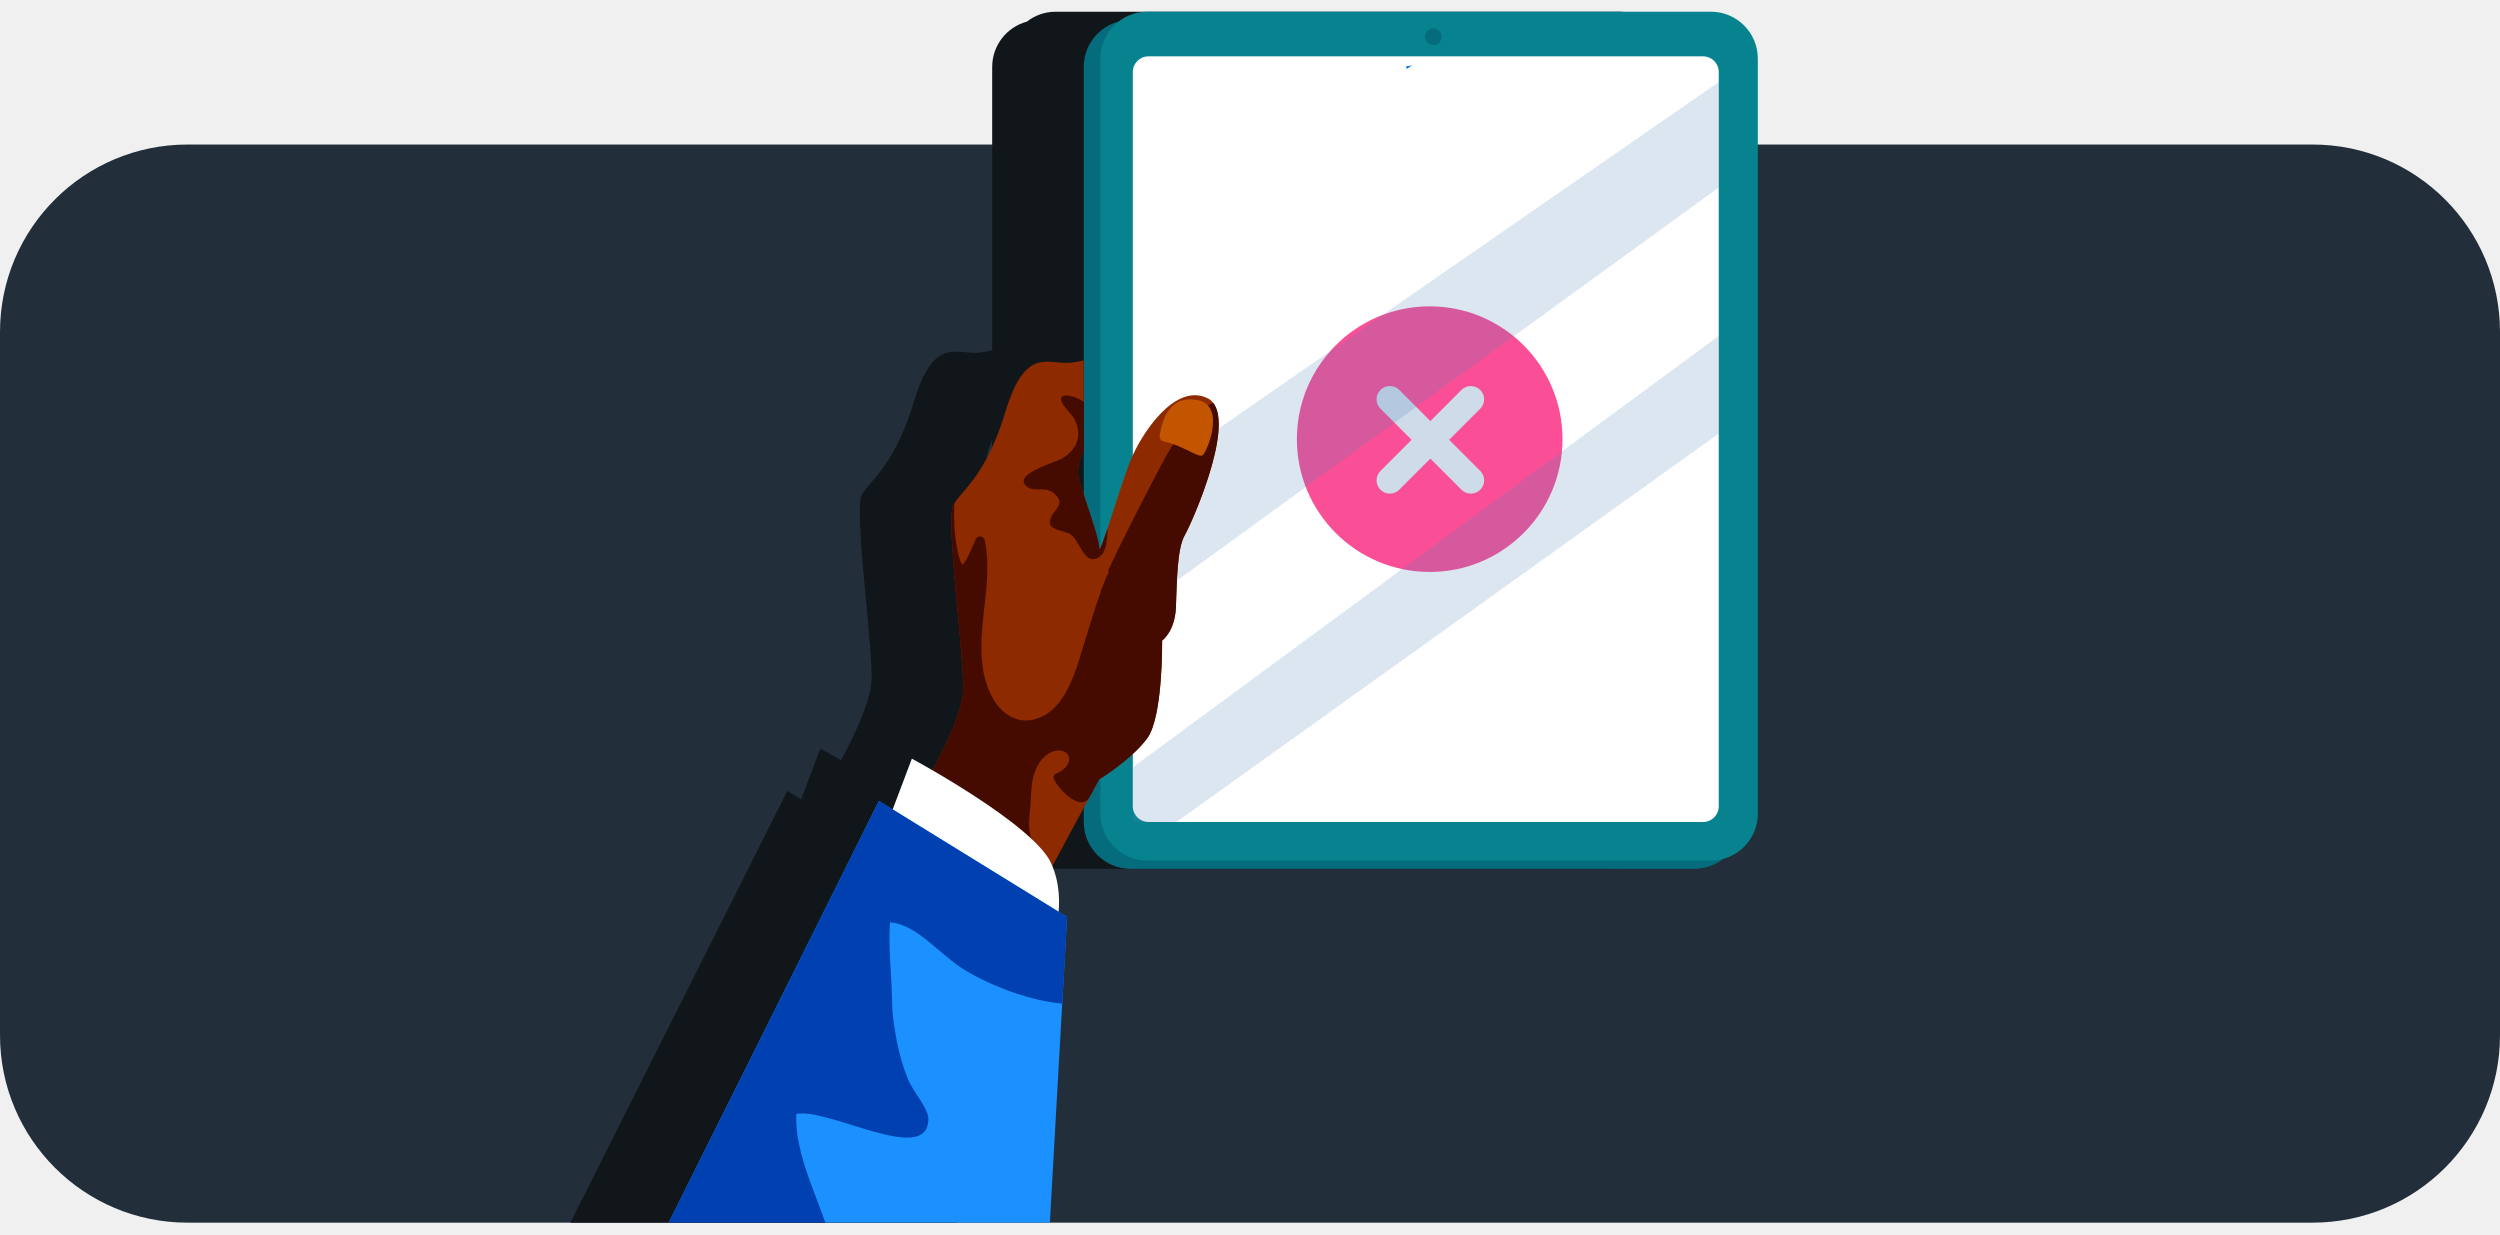
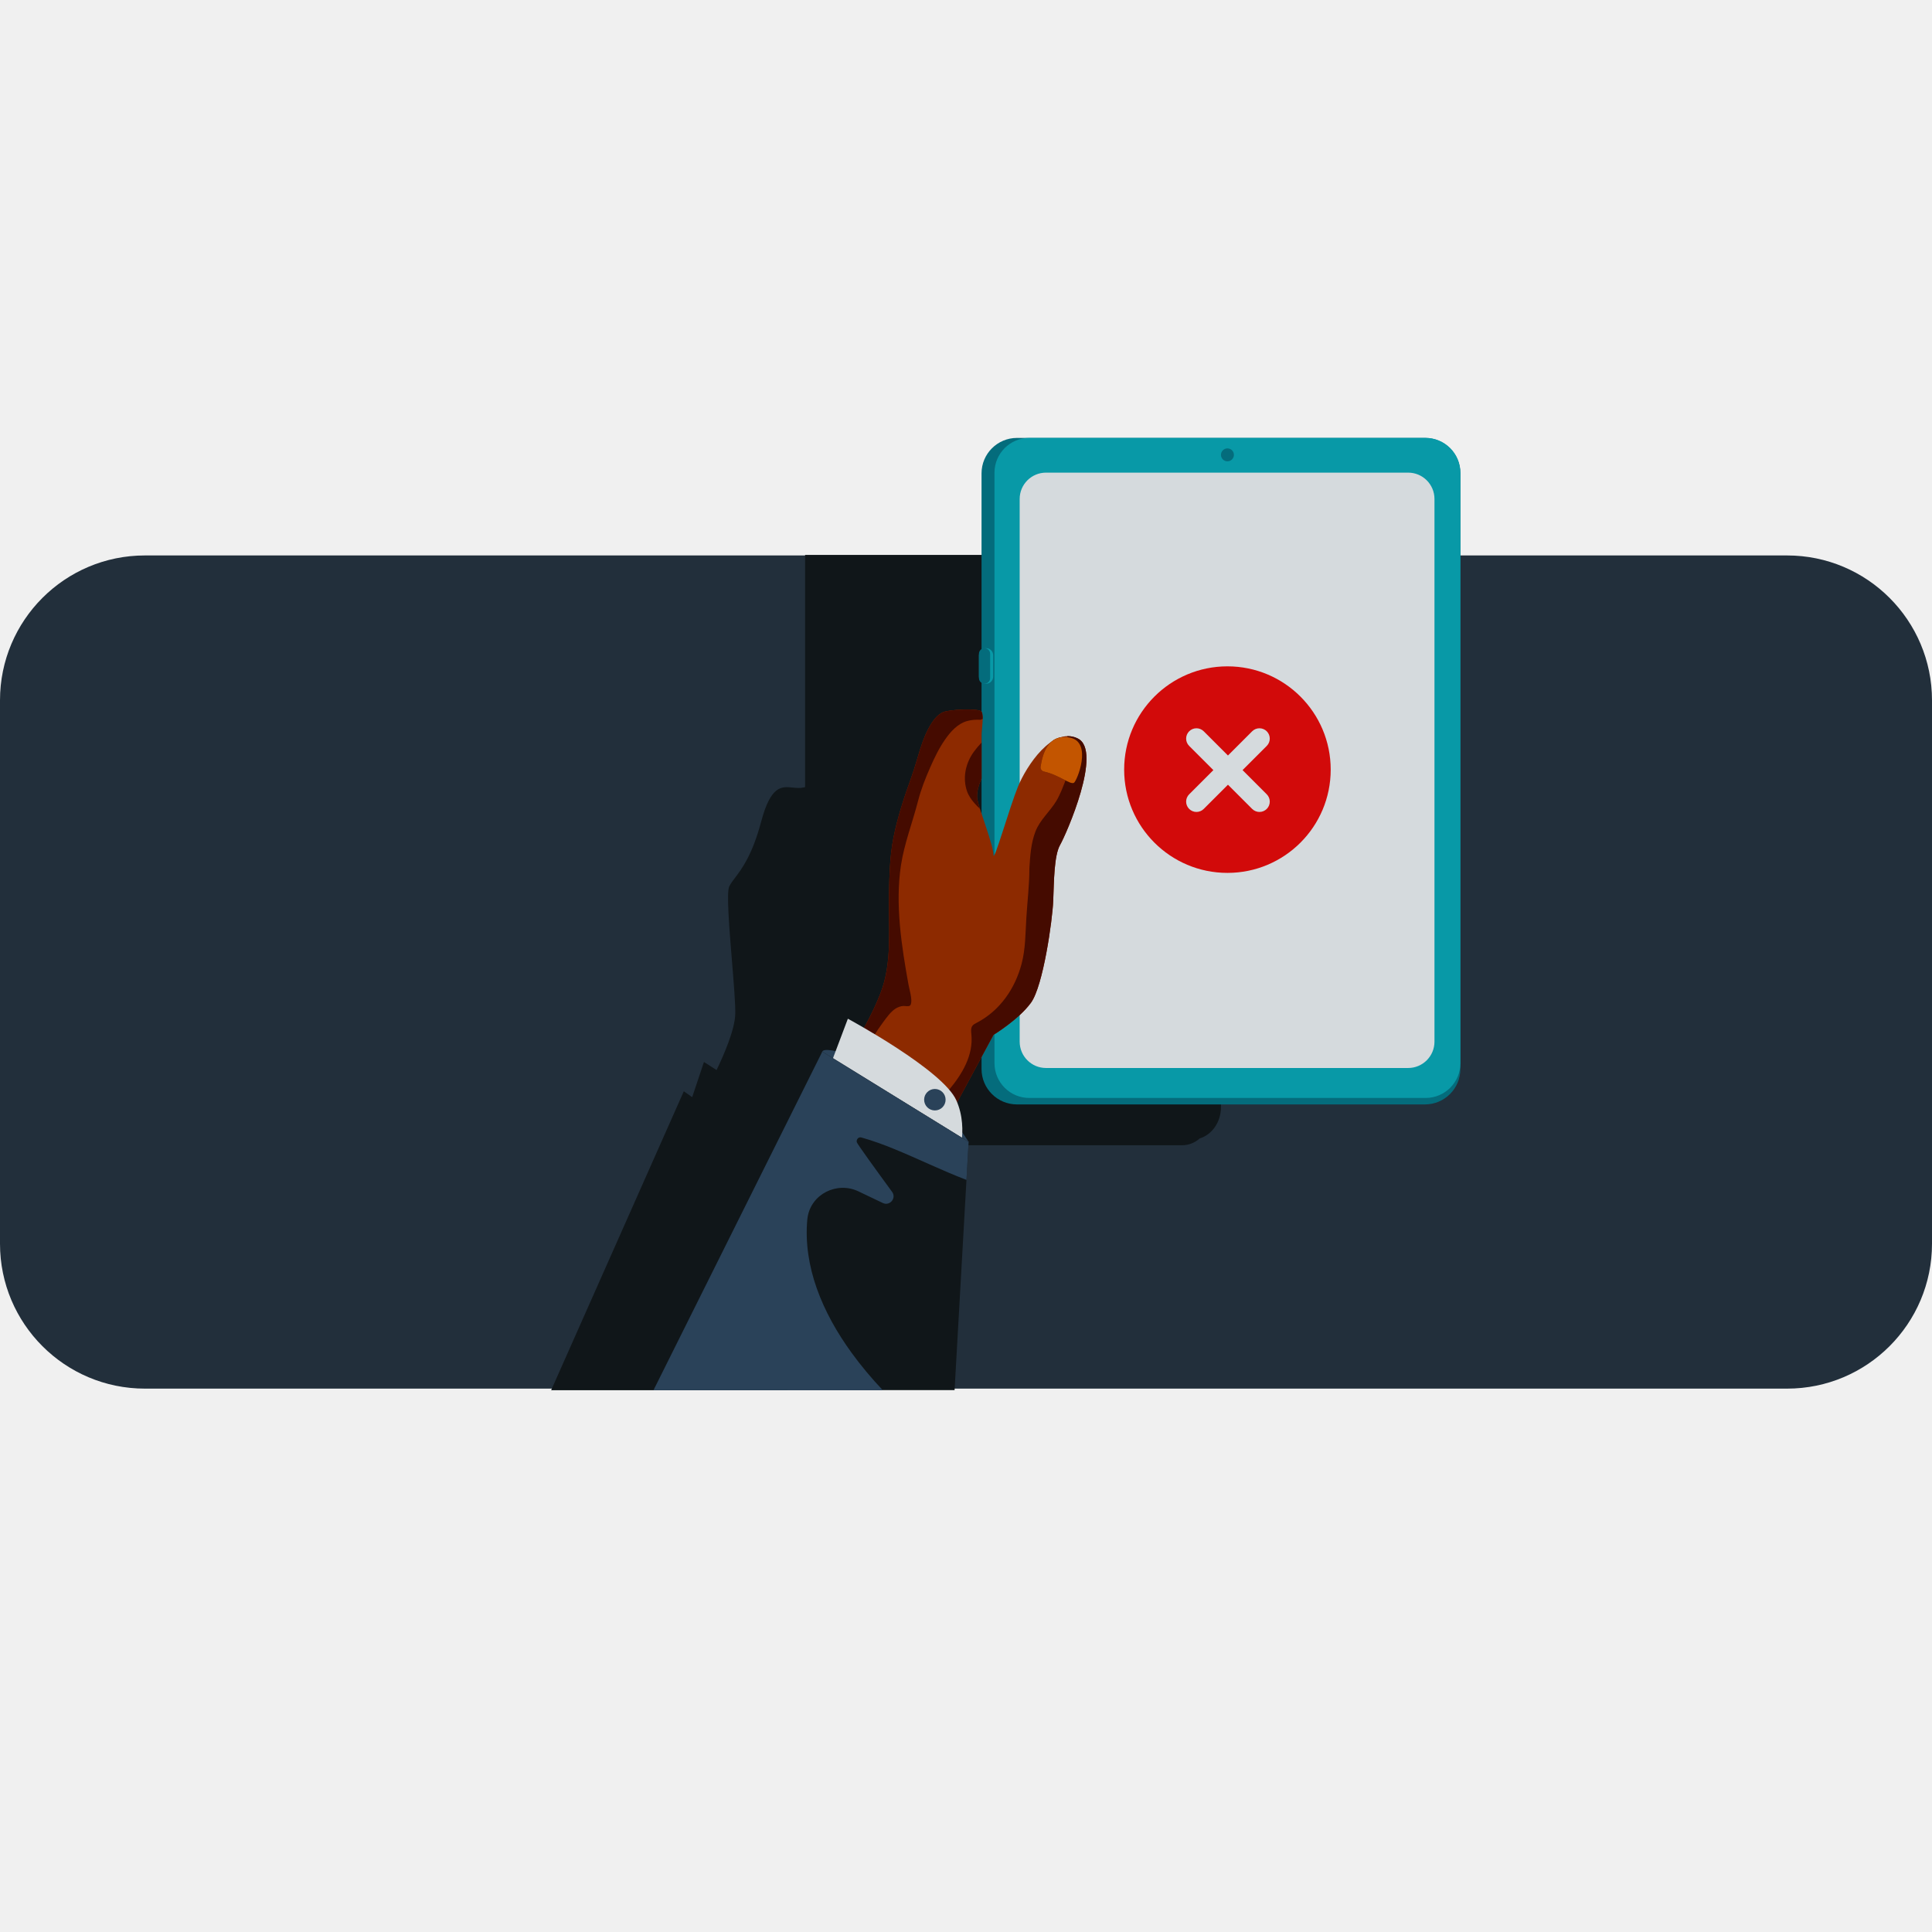
- <svg xmlns="http://www.w3.org/2000/svg" width="160" height="79" viewBox="0 0 160 79" fill="none">
-   <rect y="9.25" width="160" height="69" rx="12" fill="#222F3B" />
-   <path fill-rule="evenodd" clip-rule="evenodd" d="M102.574 55.607C103.271 55.607 103.912 55.369 104.421 54.971C105.699 54.627 106.64 53.461 106.64 52.074V3.75C106.64 2.093 105.296 0.75 103.64 0.75H67.565C66.869 0.75 66.228 0.987 65.719 1.385C64.441 1.729 63.5 2.896 63.5 4.283V22.422C63.136 22.501 62.843 22.555 62.653 22.572C62.366 22.596 62.08 22.57 61.795 22.543C60.637 22.434 59.503 22.328 58.492 25.692C57.566 28.77 56.47 30.048 55.754 30.884C55.53 31.145 55.343 31.362 55.21 31.578C55.188 31.612 55.168 31.648 55.149 31.681C54.847 32.247 55.155 35.566 55.438 38.613C55.627 40.66 55.806 42.584 55.78 43.47C55.74 44.903 54.609 47.212 53.821 48.656C53.024 48.193 52.499 47.91 52.499 47.91L51.271 51.16L50.395 50.62L50.392 50.618L36.502 78.25H47.399H61.25L62.121 63.591L62.125 63.591L62.438 58.046L61.892 57.709C61.966 56.85 61.909 55.812 61.492 54.782L63.5 51.057V55.607H102.574ZM63.5 28.154V31.022C63.343 30.544 63.214 30.133 63.16 29.884C63.064 29.433 63.23 28.737 63.5 28.154Z" fill="#101619" />
-   <rect x="69.36" y="1.282" width="42.075" height="54.324" rx="3" fill="#046C7C" />
-   <rect x="70.425" y="0.75" width="42.075" height="54.324" rx="3" fill="#07838F" />
-   <rect x="72.5" y="3.606" width="37.5" height="49" rx="1" fill="white" />
-   <circle cx="91.729" cy="2.348" r="0.533" fill="#046C7C" />
-   <path d="M90.368 4.169C90.284 4.201 90.196 4.223 90.104 4.228C90.072 4.23 90.04 4.228 90.008 4.225C90.008 4.264 90.01 4.301 90.011 4.34C90.011 4.357 90.008 4.408 90.021 4.409C90.03 4.409 90.06 4.387 90.067 4.384C90.094 4.369 90.121 4.352 90.147 4.335C90.204 4.298 90.26 4.259 90.314 4.218C90.34 4.2 90.365 4.178 90.389 4.157C90.382 4.161 90.375 4.164 90.367 4.167L90.368 4.169Z" fill="#0070F2" />
-   <path d="M100 28.106C100 32.801 96.194 36.606 91.5 36.606C86.806 36.606 83 32.801 83 28.106C83 23.412 86.806 19.606 91.5 19.606C96.194 19.606 100 23.412 100 28.106Z" fill="#FA4F96" />
-   <path d="M93.535 24.956C93.867 24.624 94.405 24.624 94.736 24.956C95.068 25.288 95.068 25.825 94.736 26.157L92.744 28.149L94.736 30.141C95.068 30.473 95.068 31.011 94.736 31.343C94.405 31.674 93.867 31.674 93.535 31.343L91.543 29.35L89.551 31.343C89.219 31.674 88.681 31.674 88.35 31.343C88.018 31.011 88.018 30.473 88.35 30.141L90.342 28.149L88.35 26.157C88.018 25.825 88.018 25.288 88.35 24.956C88.681 24.624 89.219 24.624 89.551 24.956L91.543 26.948L93.535 24.956Z" fill="#CEDBE8" />
-   <path opacity="0.2" d="M71.75 31.75L110 5.25V12L71.75 39.75V31.75Z" fill="#4D82B8" />
-   <path opacity="0.2" d="M110 27.75L75.293 52.606H72.5V49.106L110 21.5V27.75Z" fill="#4D82B8" />
-   <mask id="mask0_4038_85490" style="mask-type:alpha" maskUnits="userSpaceOnUse" x="41" y="19" width="39" height="60">
-     <path d="M64.11 19.25L41 78.25H68L79.36 24.75L75.86 25.25L73.86 26.5L69.36 30V19.25H64.11Z" fill="#D9D9D9" />
-   </mask>
-   <g mask="url(#mask0_4038_85490)">
-     <path d="M58.931 50.606C58.931 50.606 61.58 46.32 61.642 44.113C61.705 41.906 60.507 33.269 61.011 32.325C61.516 31.38 63.091 30.527 64.352 26.336C65.613 22.144 67.063 23.34 68.513 23.215C69.963 23.088 77.276 20.819 77.718 21.323C78.159 21.827 78.537 23.971 76.394 24.98C74.25 25.989 70.909 27.691 70.278 27.754C69.647 27.816 68.828 29.646 69.017 30.527C69.207 31.409 70.341 34.31 70.341 35.066C70.341 35.823 71.664 31.157 72.358 29.454C73.052 27.752 75.194 24.474 77.276 25.483C79.356 26.491 76.33 33.364 75.826 34.245C75.321 35.127 75.321 37.271 75.259 38.848C75.196 40.424 74.375 40.993 74.375 40.993C74.375 40.993 74.438 45.848 73.429 47.234C72.421 48.62 70.341 49.882 70.341 49.882L66.873 56.313L58.93 50.608L58.931 50.606Z" fill="#8D2A00" />
-     <path d="M77.012 22.638C77.073 22.924 77.036 23.224 76.887 23.477C76.773 23.672 76.626 23.809 76.43 23.911C75.963 24.153 75.428 24.297 74.91 24.383C74.643 24.427 74.368 24.456 74.098 24.437C73.903 24.423 73.688 24.388 73.531 24.266C73.466 24.215 73.416 24.151 73.385 24.073C73.382 24.065 73.372 24.012 73.367 24.011C73.353 24.005 73.289 24.083 73.279 24.095C73.218 24.165 73.172 24.244 73.14 24.33C73.03 24.632 73.084 24.967 72.95 25.263C72.873 25.434 72.74 25.579 72.585 25.681C72.382 25.813 72.167 25.93 71.947 26.031C71.532 26.224 71.075 26.356 70.615 26.343C70.432 26.337 70.253 26.297 70.089 26.217C69.936 26.145 69.803 26.041 69.671 25.94C69.412 25.74 69.146 25.556 68.838 25.442C68.684 25.385 68.523 25.339 68.361 25.319C68.237 25.303 68.073 25.293 67.973 25.383C67.87 25.474 67.909 25.628 67.958 25.738C68.022 25.882 68.121 26.011 68.217 26.134C68.32 26.265 68.43 26.388 68.537 26.515C68.618 26.613 68.706 26.713 68.765 26.826C68.933 27.15 69.034 27.517 69.007 27.883C68.957 28.573 68.435 29.121 67.835 29.412C67.674 29.49 67.503 29.548 67.337 29.61C67.09 29.705 66.843 29.8 66.599 29.908C66.362 30.013 66.127 30.128 65.914 30.275C65.76 30.382 65.577 30.524 65.528 30.717C65.474 30.929 65.651 31.128 65.829 31.216C66.166 31.384 66.577 31.287 66.938 31.341C67.112 31.369 67.281 31.428 67.417 31.545C67.56 31.666 67.711 31.809 67.779 31.99C67.879 32.261 67.686 32.489 67.53 32.692C67.361 32.912 67.139 33.218 67.202 33.514C67.251 33.746 67.498 33.849 67.698 33.916C67.929 33.993 68.173 34.037 68.4 34.136C68.606 34.225 68.731 34.374 68.85 34.56C68.997 34.79 69.121 35.036 69.273 35.264C69.407 35.466 69.578 35.697 69.821 35.769C70.099 35.85 70.4 35.654 70.561 35.44C70.766 35.168 70.816 34.79 70.847 34.46C70.867 34.249 70.874 34.036 70.882 33.822C70.569 34.767 70.344 35.378 70.344 35.066C70.344 34.31 69.209 31.409 69.021 30.527C68.831 29.644 69.652 27.817 70.282 27.754C70.913 27.691 74.254 25.989 76.398 24.98C78.542 23.972 78.163 21.827 77.721 21.323C77.604 21.189 77.008 21.25 76.166 21.415C76.574 21.716 76.91 22.149 77.014 22.64L77.012 22.638Z" fill="#450B00" />
-     <path d="M67.334 55.349C66.828 54.931 66.278 54.398 66.034 53.776C65.782 53.137 65.86 52.44 65.927 51.775C65.99 51.155 65.965 50.527 66.088 49.915C66.19 49.412 66.389 48.916 66.736 48.539C66.997 48.255 67.354 48.038 67.738 48.029C68.016 48.024 68.32 48.16 68.407 48.422C68.488 48.669 68.354 48.938 68.175 49.128C68.017 49.295 67.824 49.427 67.613 49.514C67.554 49.537 67.489 49.561 67.454 49.613C67.4 49.691 67.428 49.798 67.466 49.886C67.713 50.477 69.177 52.045 69.75 50.983C69.948 50.617 70.145 50.251 70.343 49.886C70.343 49.886 72.422 48.625 73.431 47.237C74.44 45.85 74.377 40.996 74.377 40.996C74.377 40.996 75.196 40.429 75.26 38.852C75.323 37.277 75.323 35.132 75.827 34.249C76.296 33.428 78.943 27.436 77.643 25.784C77.506 25.84 77.374 25.913 77.261 25.986C76.799 26.278 76.406 26.674 76.056 27.091C75.252 28.045 74.627 29.147 74.057 30.252C73.003 32.291 71.938 34.32 70.97 36.403C70.933 36.481 70.901 36.586 70.965 36.645C71.03 36.705 71.138 36.557 71.052 36.547C70.713 36.547 69.121 42.14 68.891 42.772C68.464 43.949 67.865 45.303 66.667 45.873C65.283 46.533 64.032 45.752 63.402 44.435C62.695 42.956 62.744 41.235 62.918 39.603C63.103 37.889 63.367 36.229 63.015 34.559C62.957 34.29 62.588 34.242 62.465 34.488C62.17 35.077 61.967 35.748 61.595 36.161C61.387 35.806 61.301 35.358 61.228 34.951C61.067 34.049 61.05 33.137 61.07 32.222C61.048 32.255 61.028 32.291 61.01 32.325C60.505 33.271 61.703 41.908 61.641 44.114C61.578 46.32 58.93 50.607 58.93 50.607L66.873 56.312L67.374 55.381C67.361 55.369 67.346 55.359 67.332 55.347L67.334 55.349Z" fill="#450B00" />
-     <path d="M56.653 53.069L58.359 48.554C58.359 48.554 66.186 52.767 67.289 55.277C68.393 57.785 67.289 60.395 67.289 60.395L56.653 53.069Z" fill="white" />
-     <path d="M42.36 79.124L56.252 51.262L68.295 58.688L67.141 79.124H42.36Z" fill="#1B90FF" />
-     <path d="M59.293 72.223C59.298 72.213 59.302 72.204 59.307 72.194C59.369 72.049 59.395 71.891 59.412 71.73C59.444 71.424 59.32 71.152 59.18 70.882C58.838 70.228 58.339 69.657 58.07 68.967C57.675 67.957 57.411 66.902 57.256 65.829C57.178 65.294 57.1 64.746 57.097 64.205C57.092 63.614 57.059 63.022 57.026 62.433C56.961 61.345 56.878 60.252 56.955 59.162C56.955 59.157 56.955 59.151 56.955 59.146C56.958 59.109 56.958 59.072 56.961 59.035C56.961 59.031 56.965 59.028 56.968 59.028C58.031 59.118 58.936 59.849 59.725 60.504C60.121 60.834 60.507 61.174 60.911 61.495C61.282 61.791 61.669 62.049 62.084 62.281C63.021 62.805 64.01 63.24 65.03 63.58C65.968 63.892 66.973 64.137 67.985 64.235L68.298 58.69L56.256 51.264L42.362 79.126C42.362 79.126 53.121 79.126 53.138 79.126C53.16 79.126 52.06 76.198 51.977 75.975C51.432 74.511 50.896 72.881 50.964 71.302C50.964 71.299 50.965 71.297 50.969 71.295C51.057 71.278 51.145 71.268 51.234 71.265C51.734 71.243 52.24 71.36 52.72 71.48C53.345 71.636 53.959 71.83 54.573 72.02C55.205 72.214 55.834 72.411 56.476 72.568C57.015 72.7 57.576 72.817 58.134 72.803C58.532 72.793 58.975 72.7 59.219 72.356C59.226 72.348 59.231 72.338 59.237 72.329C59.259 72.296 59.278 72.262 59.295 72.226L59.293 72.223Z" fill="#0040B0" />
-     <path d="M74.22 27.878C74.191 28.052 74.309 28.22 74.489 28.257C75.743 28.519 76.645 29.299 76.962 29.142C77.205 29.022 78.519 25.962 76.643 25.605C74.768 25.247 74.36 27.018 74.221 27.878H74.22Z" fill="#C35500" />
+ <svg xmlns="http://www.w3.org/2000/svg" width="160" height="160" viewBox="0 0 160 160" fill="none">
+   <g clip-path="url(#clip0_4211_44390)">
+     <rect y="46" width="160" height="69" rx="12" fill="#222F3B" />
+     <path fill-rule="evenodd" clip-rule="evenodd" d="M97.901 94.844C98.452 94.844 98.959 94.632 99.362 94.276C100.373 93.968 101.116 92.923 101.116 91.68V58.055C101.116 56.57 100.054 55.367 98.743 55.367H70.211C69.661 55.367 69.153 55.58 68.752 55.936C67.741 56.244 66.997 57.289 66.997 58.531V65.114C66.708 65.186 66.478 65.233 66.327 65.249C66.1 65.27 65.874 65.247 65.649 65.224C64.733 65.127 63.836 65.031 63.036 68.045C62.303 70.803 61.438 71.948 60.871 72.697C60.694 72.931 60.546 73.125 60.441 73.319C60.424 73.348 60.408 73.381 60.392 73.411C60.154 73.917 60.397 76.89 60.621 79.621C60.771 81.454 60.911 83.179 60.892 83.973C60.86 85.256 59.966 87.324 59.343 88.618C58.713 88.204 58.297 87.951 58.297 87.951L57.325 90.862L56.633 90.377H56.63L45.645 115.13H65.219L65.908 101.997H65.911L66.158 97.029L65.727 96.727C65.786 95.957 65.741 95.027 65.411 94.105L67 90.768V94.843H97.906L97.901 94.844Z" fill="#101619" />
+     <rect x="66.674" y="45.957" width="14.939" height="21.97" fill="#101619" />
+     <path d="M118.006 36.266H84.223C82.602 36.266 81.287 37.58 81.287 39.202V88.528C81.287 90.15 82.602 91.464 84.223 91.464H118.006C119.628 91.464 120.942 90.15 120.942 88.528V39.202C120.942 37.58 119.628 36.266 118.006 36.266Z" fill="#046C7C" />
+     <path d="M118.063 36.266H85.24C83.649 36.266 82.359 37.556 82.359 39.147V88.047C82.359 89.638 83.649 90.928 85.24 90.928H118.063C119.654 90.928 120.944 89.638 120.944 88.047V39.147C120.944 37.556 119.654 36.266 118.063 36.266Z" fill="#0899A7" />
+     <path d="M116.616 39.141H86.626C85.422 39.141 84.445 40.117 84.445 41.322V86.266C84.445 87.47 85.422 88.447 86.626 88.447H116.616C117.821 88.447 118.797 87.47 118.797 86.266V41.322C118.797 40.117 117.821 39.141 116.616 39.141Z" fill="#D5DADD" />
+     <path d="M82.251 54.269C82.251 53.943 81.987 53.68 81.662 53.68C81.338 53.68 81.074 53.943 81.074 54.269V56.033C81.074 56.358 81.338 56.622 81.662 56.622C81.987 56.622 82.251 56.358 82.251 56.033V54.269Z" fill="#0899A7" />
+     <path d="M81.998 54.142C81.998 53.887 81.791 53.68 81.536 53.68C81.281 53.68 81.074 53.887 81.074 54.142V56.159C81.074 56.415 81.281 56.622 81.536 56.622C81.791 56.622 81.998 56.415 81.998 56.159V54.142Z" fill="#046C7C" />
+     <path d="M101.651 38.205C101.947 38.205 102.187 37.965 102.187 37.669C102.187 37.373 101.947 37.133 101.651 37.133C101.355 37.133 101.115 37.373 101.115 37.669C101.115 37.965 101.355 38.205 101.651 38.205Z" fill="#046C7C" />
+     <path d="M110.203 63.736C110.203 68.46 106.374 72.289 101.651 72.289C96.927 72.289 93.098 68.46 93.098 63.736C93.098 59.013 96.927 55.184 101.651 55.184C106.374 55.184 110.203 59.013 110.203 63.736Z" fill="#D20A0A" />
+     <path fill-rule="evenodd" clip-rule="evenodd" d="M104.908 61.773C105.24 61.438 105.24 60.898 104.908 60.563C104.573 60.229 104.033 60.229 103.698 60.563L101.694 62.568L99.689 60.563C99.356 60.229 98.814 60.229 98.481 60.563C98.147 60.898 98.147 61.438 98.481 61.773L100.486 63.777L98.481 65.782C98.147 66.116 98.147 66.657 98.481 66.991C98.814 67.326 99.356 67.326 99.689 66.991L101.694 64.987L103.698 66.991C104.033 67.326 104.573 67.326 104.908 66.991C105.24 66.657 105.24 66.116 104.908 65.782L102.903 63.777L104.908 61.773Z" fill="#D5DADD" />
+     <path d="M89.252 61.151C87.156 60.136 85.002 63.434 84.303 65.148C83.605 66.86 82.274 71.556 82.274 70.795C82.274 70.034 81.133 67.115 80.943 66.228C80.844 65.773 81.014 65.067 81.288 64.479V60.84C81.288 60.431 81.499 59.293 81.288 58.939C81.107 58.634 78.582 58.745 78.074 58.99C77.685 59.178 77.391 59.518 77.157 59.879C76.31 61.186 76.027 62.828 75.507 64.276C74.905 65.946 74.33 67.654 73.988 69.399C73.688 70.927 73.655 72.495 73.624 74.052C73.569 76.755 73.918 79.71 72.918 82.258C72.349 83.708 71.605 85.104 70.793 86.435L78.787 92.175L82.275 85.705C82.275 85.705 84.368 84.435 85.383 83.04C86.397 81.644 87.161 76.187 87.224 74.602C87.288 73.015 87.288 70.857 87.794 69.971C88.302 69.084 91.347 62.168 89.253 61.154L89.252 61.151Z" fill="#8D2A00" />
+     <path d="M89.252 61.152C88.959 61.01 88.666 60.955 88.375 60.966C88.709 61.504 88.745 62.216 88.674 62.83C88.567 63.74 88.278 64.613 87.916 65.45C87.784 65.752 87.647 66.057 87.477 66.338C86.939 67.227 86.116 67.899 85.746 68.877C85.375 69.855 85.313 70.886 85.25 71.903C85.25 73.27 85.08 74.661 84.997 76.027C84.919 77.292 84.931 78.583 84.606 79.814C84.064 81.878 82.8 83.709 80.88 84.705C80.752 84.77 80.618 84.837 80.532 84.953C80.385 85.15 80.422 85.42 80.446 85.664C80.616 87.398 79.688 88.937 78.621 90.222C78.313 90.592 77.968 90.972 77.588 91.317L78.785 92.176L82.274 85.706C82.274 85.706 84.366 84.436 85.381 83.04C86.395 81.645 87.159 76.188 87.222 74.603C87.286 73.016 87.286 70.858 87.792 69.972C88.3 69.085 91.345 62.169 89.252 61.155V61.152Z" fill="#450B00" />
+     <path d="M81.288 58.939C81.107 58.634 78.582 58.745 78.074 58.99C77.685 59.178 77.391 59.518 77.157 59.879C76.31 61.186 76.027 62.828 75.507 64.276C74.905 65.946 74.33 67.654 73.988 69.399C73.688 70.927 73.655 72.495 73.624 74.052C73.57 76.755 73.918 79.71 72.918 82.258C72.349 83.708 71.605 85.104 70.793 86.435L71.687 87.077C72.084 86.213 72.584 85.396 73.152 84.635C73.44 84.251 73.737 83.819 74.138 83.546C74.334 83.413 74.571 83.326 74.807 83.31C74.976 83.299 75.218 83.379 75.365 83.277C75.365 83.277 75.416 83.208 75.419 83.204C75.441 83.154 75.459 83.066 75.463 83.033C75.482 82.877 75.468 82.713 75.448 82.557C75.401 82.215 75.299 81.883 75.238 81.544C74.663 78.363 74.124 74.89 74.612 71.67C74.885 69.862 75.58 68.081 76.035 66.31C76.28 65.353 76.641 64.448 77.038 63.546C77.388 62.751 77.769 61.957 78.269 61.242C78.716 60.6 79.291 59.947 80.069 59.72C80.441 59.612 80.816 59.589 81.193 59.609C81.257 59.586 81.319 59.559 81.383 59.539C81.386 59.286 81.365 59.062 81.29 58.937L81.288 58.939Z" fill="#450B00" />
+     <path d="M80.076 65.5C80.204 65.889 80.439 66.219 80.707 66.525C80.85 66.686 81 66.842 81.159 66.987C81.059 66.673 80.981 66.409 80.942 66.228C80.843 65.773 81.014 65.067 81.287 64.48V61.5C81.054 61.739 80.84 61.994 80.645 62.264C80.007 63.148 79.737 64.264 80.02 65.317C80.037 65.378 80.054 65.439 80.075 65.5H80.076Z" fill="#450B00" />
+     <path d="M86.176 63.493C86.148 63.678 86.267 63.854 86.448 63.895C87.71 64.173 88.617 64.998 88.935 64.831C89.181 64.704 90.502 61.467 88.615 61.089C86.728 60.711 86.317 62.584 86.178 63.493H86.176Z" fill="#450B00" />
+     <path d="M77.422 91.962C77.913 91.962 78.311 91.564 78.311 91.073C78.311 90.582 77.913 90.184 77.422 90.184C76.931 90.184 76.533 90.582 76.533 91.073C76.533 91.564 76.931 91.962 77.422 91.962Z" fill="#450B00" />
+     <path d="M80.216 94.564C79.272 96.409 76.899 93.745 74.265 92.398C71.63 91.053 67.304 89.006 68.098 87.091C68.352 86.478 72.562 88.033 75.196 89.378C77.83 90.723 80.216 94.562 80.216 94.562V94.564Z" fill="#2A4259" />
+     <path d="M68.502 88.911L70.217 84.367C70.217 84.367 78.094 88.608 79.203 91.133C80.314 93.656 79.203 96.282 79.203 96.282L68.5 88.911H68.502Z" fill="#D5DADD" />
+     <path d="M54.119 115.127L68.098 87.09L80.217 94.561L79.054 115.125H54.119V115.127Z" fill="#101619" />
+     <path d="M70.505 112.004C69.32 110.37 68.312 108.593 67.638 106.687C66.994 104.868 66.677 102.914 66.859 100.987C66.866 100.929 66.872 100.871 66.881 100.815C67.18 98.878 69.322 97.82 71.092 98.664L73.112 99.628C73.694 99.904 74.259 99.223 73.879 98.704C72.612 96.973 70.976 94.717 70.953 94.586C70.911 94.359 71.092 94.133 71.337 94.201C72.253 94.459 73.147 94.784 74.026 95.144C76.043 95.967 78.006 96.939 80.039 97.714L80.217 94.565L68.098 87.094L54.119 115.13H73.108C72.176 114.145 71.301 113.104 70.505 112.006V112.004Z" fill="#2A4259" />
+     <path d="M86.176 63.493C86.148 63.678 86.267 63.854 86.448 63.895C87.71 64.173 88.617 64.998 88.935 64.831C89.181 64.704 90.502 61.467 88.615 61.089C86.728 60.711 86.317 62.584 86.178 63.493H86.176Z" fill="#C35500" />
+     <path d="M77.422 91.962C77.913 91.962 78.311 91.564 78.311 91.073C78.311 90.582 77.913 90.184 77.422 90.184C76.931 90.184 76.533 90.582 76.533 91.073C76.533 91.564 76.931 91.962 77.422 91.962Z" fill="#2A4259" />
  </g>
+   <defs>
+     <clipPath id="clip0_4211_44390">
+       <rect width="160" height="160" fill="white" />
+     </clipPath>
+   </defs>
</svg>
